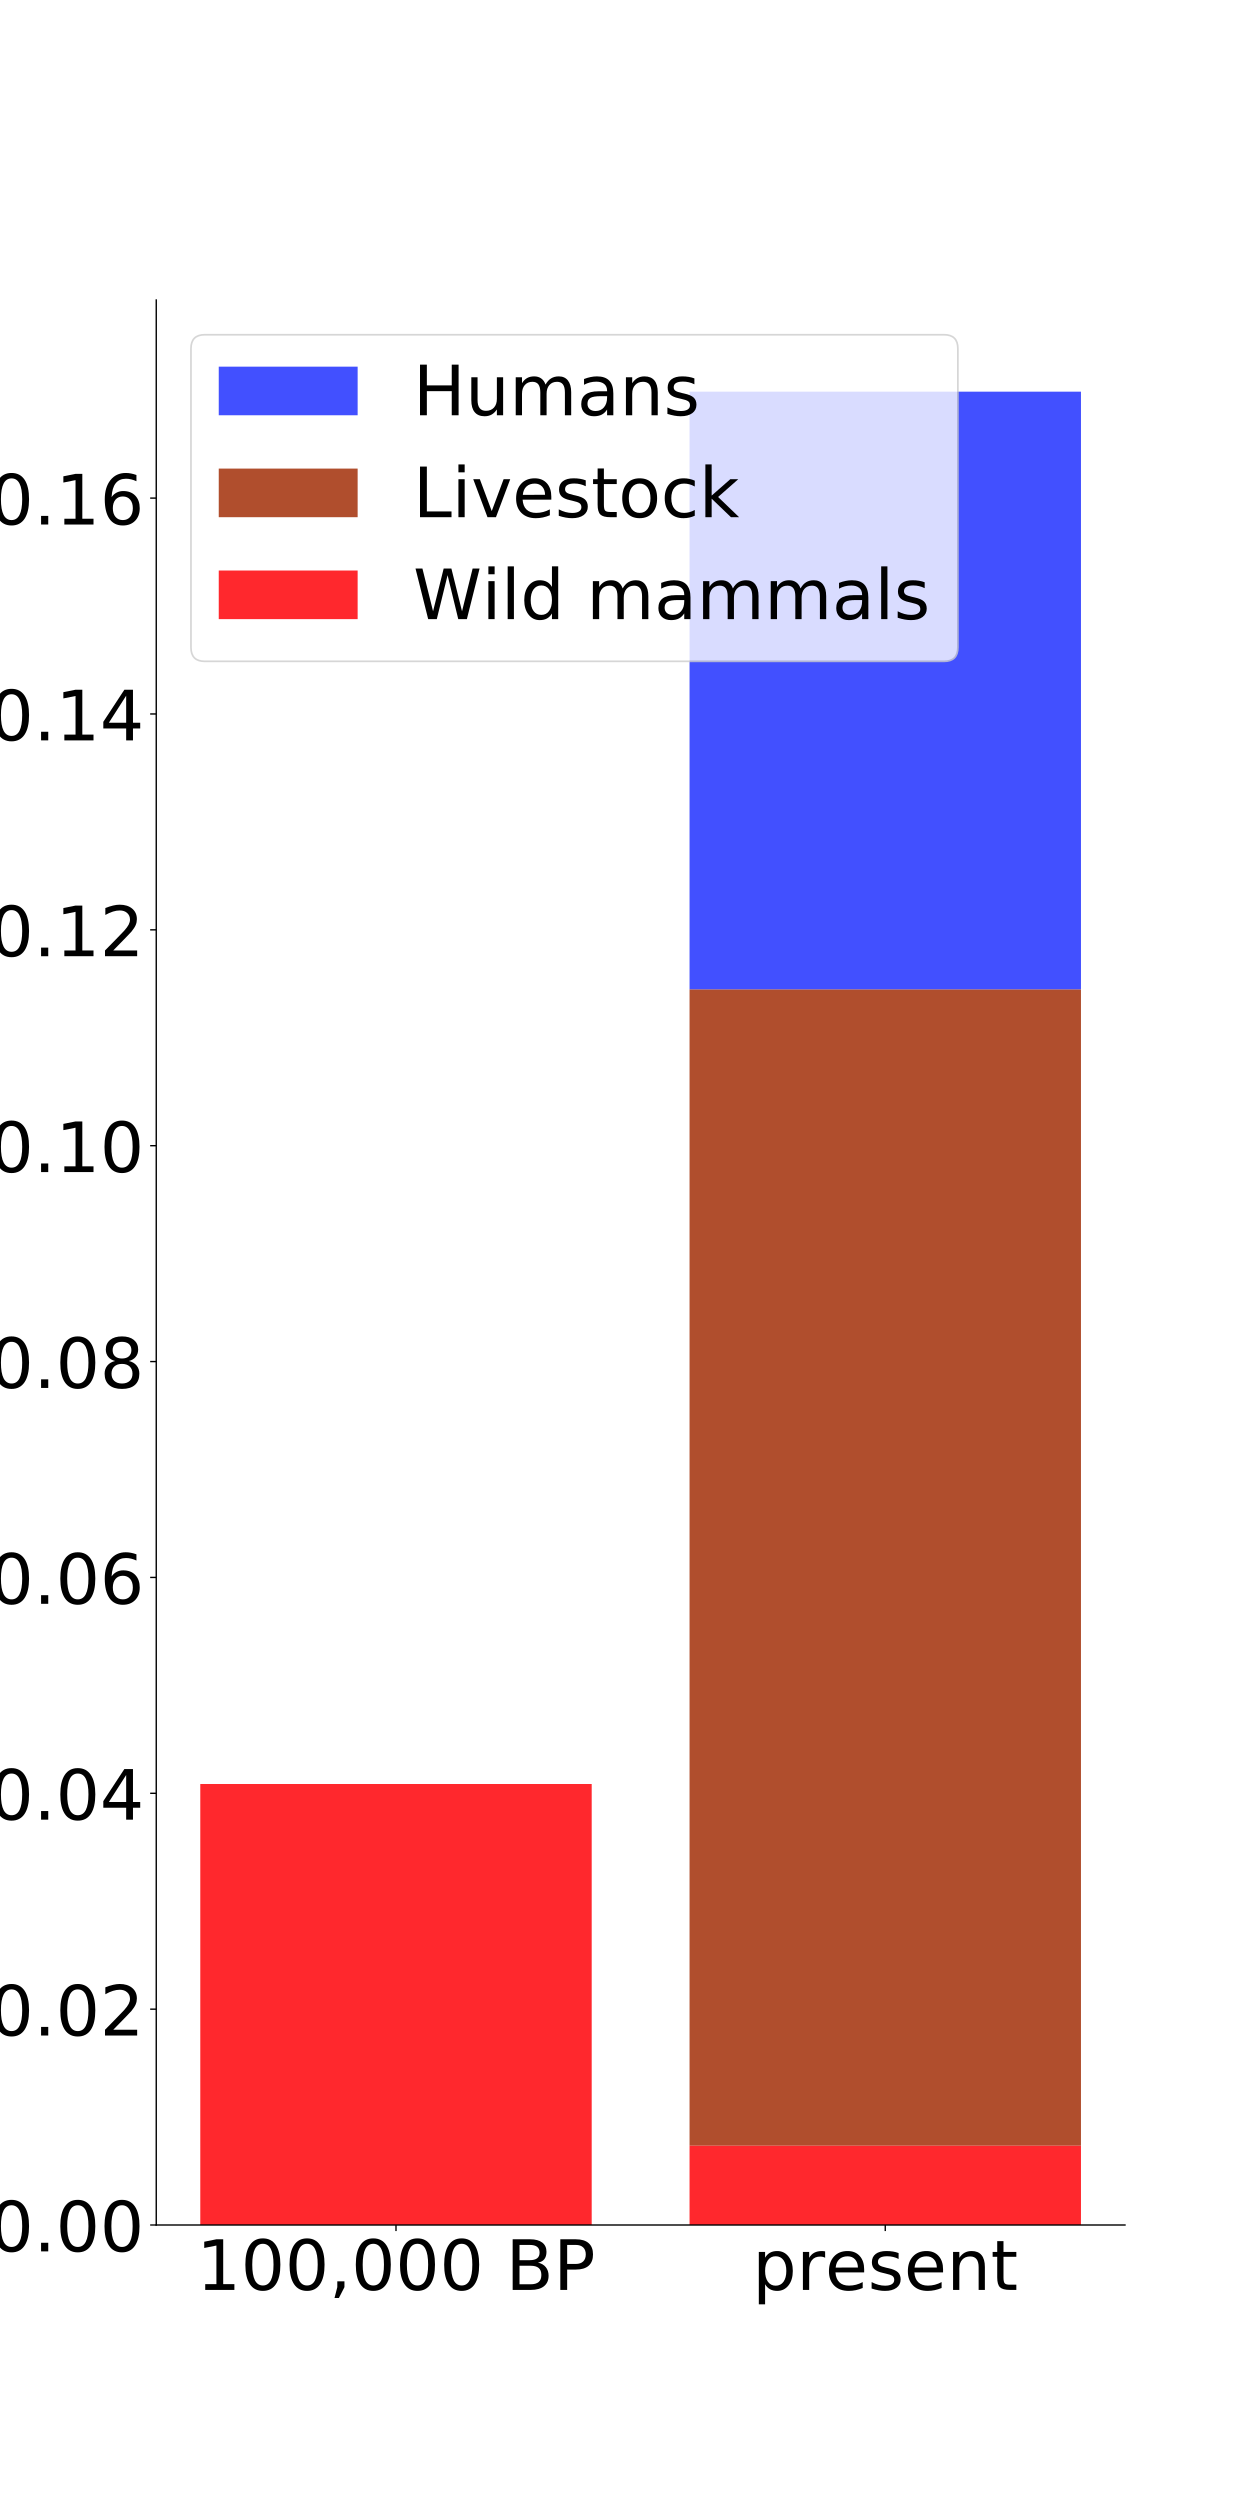
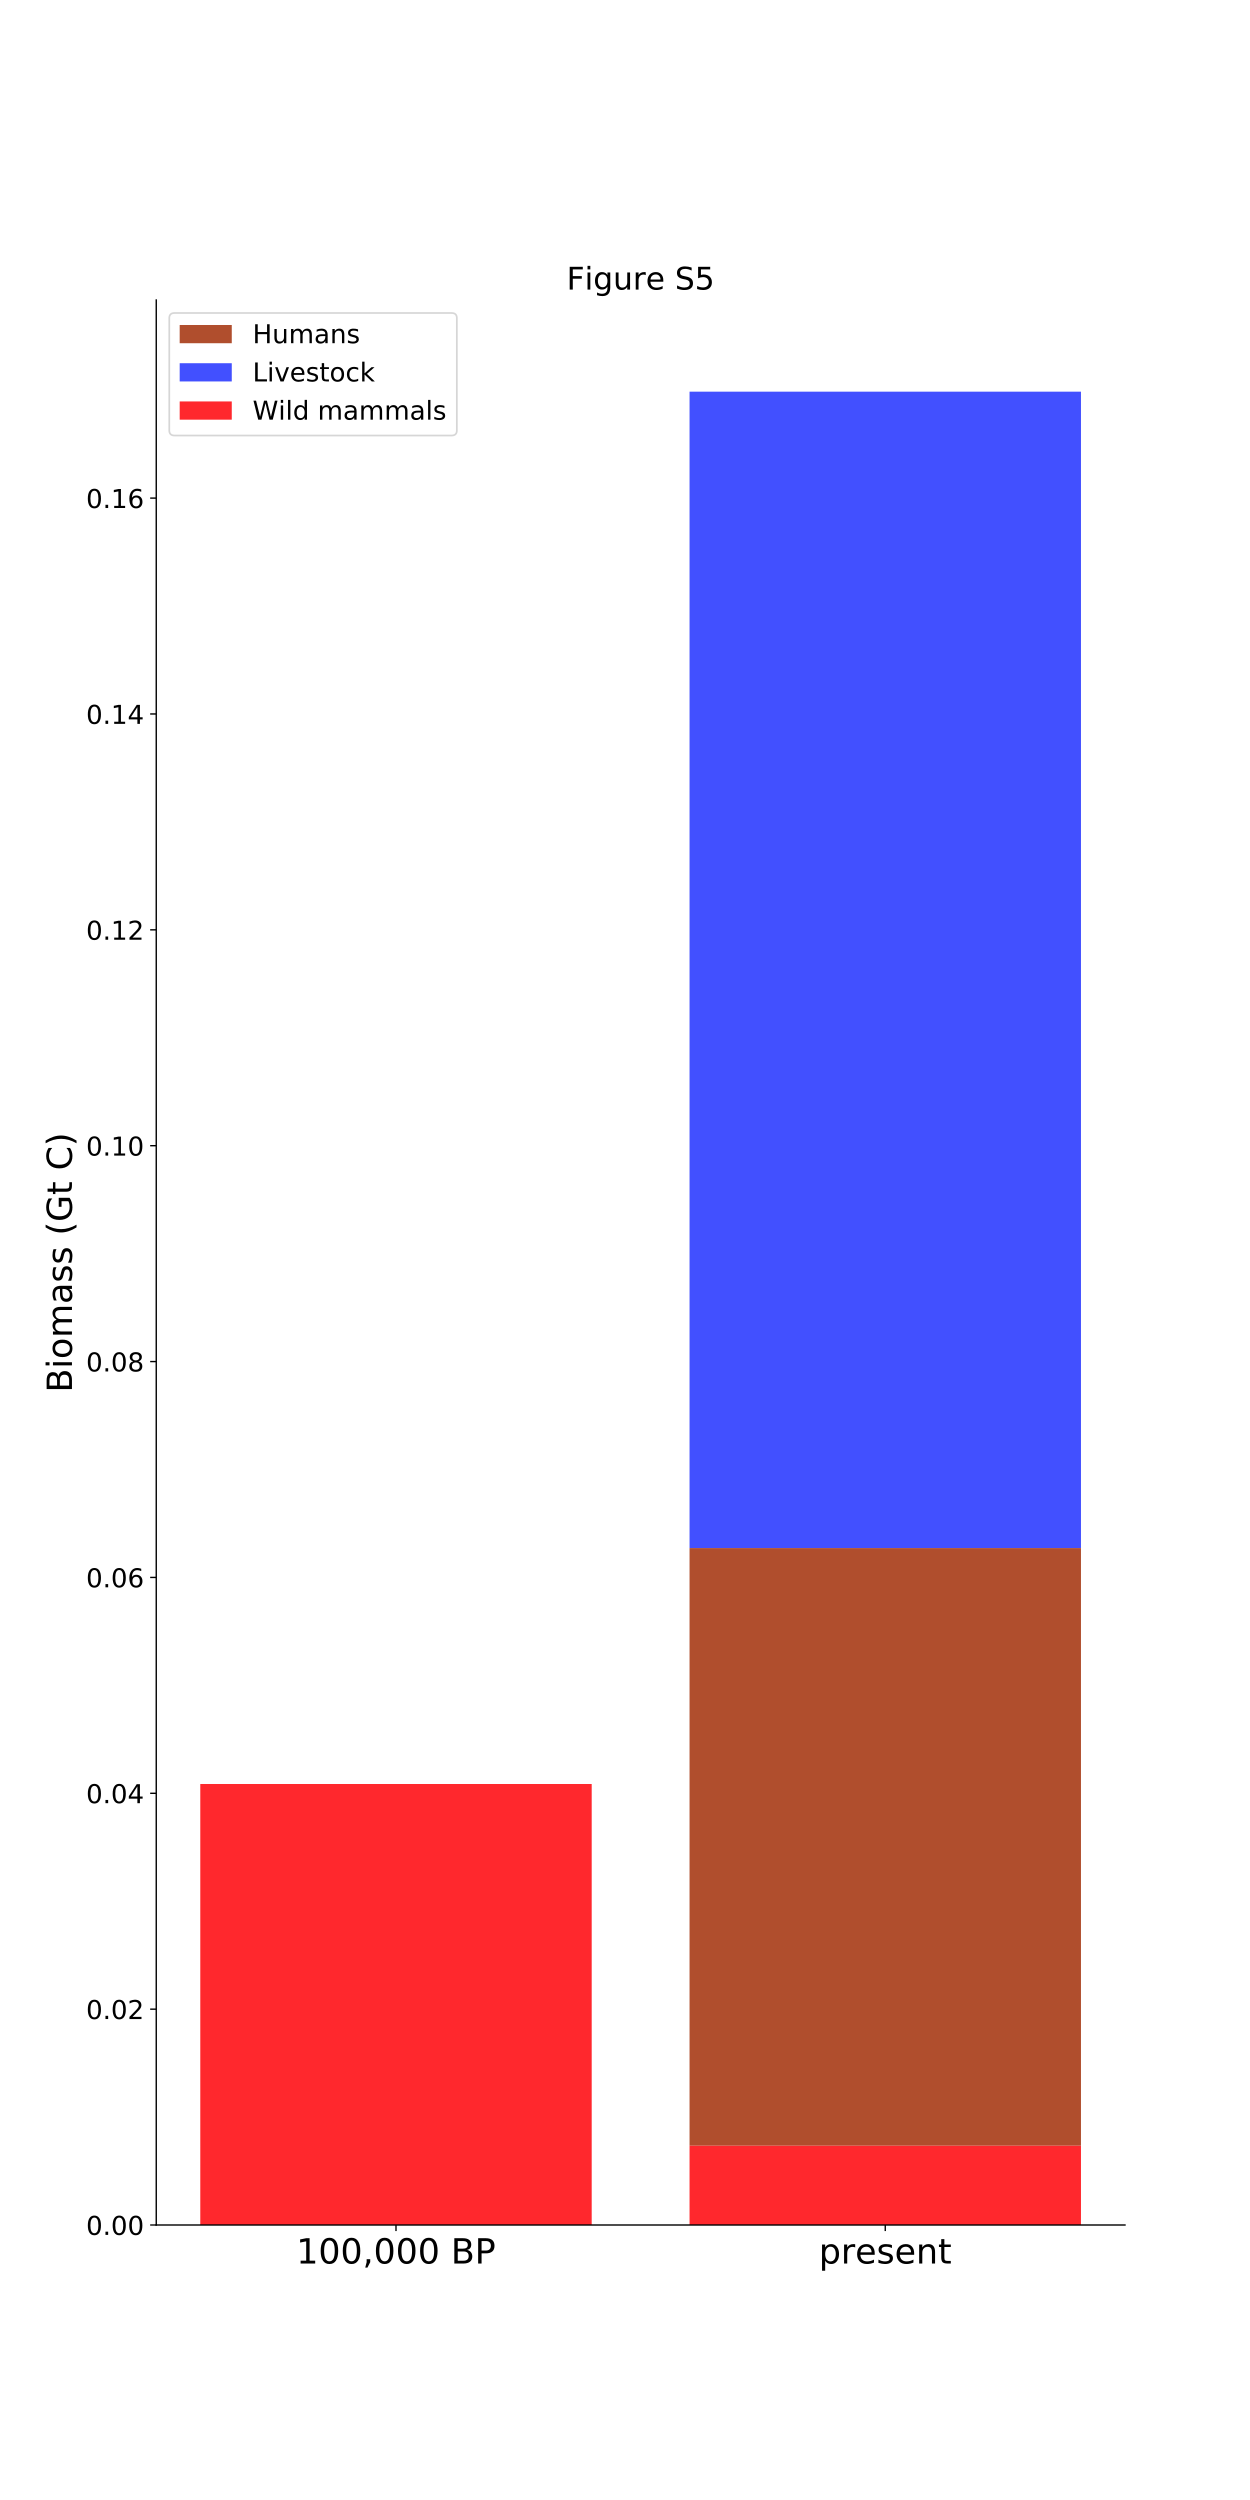
<svg xmlns="http://www.w3.org/2000/svg" xmlns:xlink="http://www.w3.org/1999/xlink" height="1440pt" version="1.1" viewBox="0 0 720 1440" width="720pt">
  <defs>
    <style type="text/css">
*{stroke-linecap:butt;stroke-linejoin:round;}
  </style>
  </defs>
  <g id="figure_1">
    <g id="patch_1">
      <path d="M 0 1440  L 720 1440  L 720 0  L 0 0  z " style="fill:#ffffff;" />
    </g>
    <g id="axes_1">
      <g id="patch_2">
        <path d="M 90 1281.6  L 648 1281.6  L 648 172.8  L 90 172.8  z " style="fill:#ffffff;" />
      </g>
      <g id="patch_3">
-         <path clip-path="url(#p7c0afd9271)" d="z " style="fill:#b04e2d;" />
+         <path clip-path="url(#p1dd21834d4)" d="z " style="fill:#4250ff;" />
      </g>
      <g id="patch_4">
-         <path clip-path="url(#p7c0afd9271)" d="M 397.182 1235.943  L 622.636 1235.943  L 622.636 569.837  L 397.182 569.837  z " style="fill:#b04e2d;" />
+         <path clip-path="url(#p1dd21834d4)" d="M 397.182 891.705  L 622.636 891.705  L 622.636 225.6  L 397.182 225.6  z " style="fill:#4250ff;" />
      </g>
      <g id="patch_5">
-         <path clip-path="url(#p7c0afd9271)" d="z " style="fill:#4250ff;" />
+         <path clip-path="url(#p1dd21834d4)" d="z " style="fill:#b04e2d;" />
      </g>
      <g id="patch_6">
-         <path clip-path="url(#p7c0afd9271)" d="M 397.182 569.837  L 622.636 569.837  L 622.636 225.6  L 397.182 225.6  z " style="fill:#4250ff;" />
+         <path clip-path="url(#p1dd21834d4)" d="M 397.182 1235.943  L 622.636 1235.943  L 622.636 891.705  L 397.182 891.705  z " style="fill:#b04e2d;" />
      </g>
      <g id="patch_7">
-         <path clip-path="url(#p7c0afd9271)" d="M 115.364 1281.6  L 340.818 1281.6  L 340.818 1027.581  L 115.364 1027.581  z " style="fill:#ff282d;" />
+         <path clip-path="url(#p1dd21834d4)" d="M 115.364 1281.6  L 340.818 1281.6  L 340.818 1027.581  L 115.364 1027.581  z " style="fill:#ff282d;" />
      </g>
      <g id="patch_8">
-         <path clip-path="url(#p7c0afd9271)" d="M 397.182 1281.6  L 622.636 1281.6  L 622.636 1235.943  L 397.182 1235.943  z " style="fill:#ff282d;" />
+         <path clip-path="url(#p1dd21834d4)" d="M 397.182 1281.6  L 622.636 1281.6  L 622.636 1235.943  L 397.182 1235.943  z " style="fill:#ff282d;" />
      </g>
      <g id="matplotlib.axis_1">
        <g id="xtick_1">
          <g id="line2d_1">
            <defs>
-               <path d="M 0 0  L 0 3.5  " id="meee1dbf9b8" style="stroke:#000000;stroke-width:0.8;" />
-             </defs>
-             <g>
-               <use style="stroke:#000000;stroke-width:0.8;" x="228.091" xlink:href="#meee1dbf9b8" y="1281.6" />
+               <path d="M 0 0  L 0 3.5  " id="mb92f8e9a72" style="stroke:#000000;stroke-width:0.8;" />
+             </defs>
+             <g>
+               <use style="stroke:#000000;stroke-width:0.8;" x="228.091" xlink:href="#mb92f8e9a72" y="1281.6" />
            </g>
          </g>
          <g id="text_1">
            <defs>
              <path d="M 12.406 8.297  L 28.516 8.297  L 28.516 63.922  L 10.984 60.406  L 10.984 69.391  L 28.422 72.906  L 38.281 72.906  L 38.281 8.297  L 54.391 8.297  L 54.391 0  L 12.406 0  z " id="DejaVuSans-31" />
              <path d="M 31.781 66.406  Q 24.172 66.406 20.328 58.906  Q 16.5 51.422 16.5 36.375  Q 16.5 21.391 20.328 13.891  Q 24.172 6.391 31.781 6.391  Q 39.453 6.391 43.281 13.891  Q 47.125 21.391 47.125 36.375  Q 47.125 51.422 43.281 58.906  Q 39.453 66.406 31.781 66.406  z M 31.781 74.219  Q 44.047 74.219 50.516 64.516  Q 56.984 54.828 56.984 36.375  Q 56.984 17.969 50.516 8.266  Q 44.047 -1.422 31.781 -1.422  Q 19.531 -1.422 13.062 8.266  Q 6.594 17.969 6.594 36.375  Q 6.594 54.828 13.062 64.516  Q 19.531 74.219 31.781 74.219  z " id="DejaVuSans-30" />
              <path d="M 11.719 12.406  L 22.016 12.406  L 22.016 4  L 14.016 -11.625  L 7.719 -11.625  L 11.719 4  z " id="DejaVuSans-2c" />
              <path id="DejaVuSans-20" />
              <path d="M 19.672 34.812  L 19.672 8.109  L 35.5 8.109  Q 43.453 8.109 47.281 11.406  Q 51.125 14.703 51.125 21.484  Q 51.125 28.328 47.281 31.562  Q 43.453 34.812 35.5 34.812  z M 19.672 64.797  L 19.672 42.828  L 34.281 42.828  Q 41.5 42.828 45.031 45.531  Q 48.578 48.25 48.578 53.812  Q 48.578 59.328 45.031 62.062  Q 41.5 64.797 34.281 64.797  z M 9.812 72.906  L 35.016 72.906  Q 46.297 72.906 52.391 68.219  Q 58.5 63.531 58.5 54.891  Q 58.5 48.188 55.375 44.234  Q 52.25 40.281 46.188 39.312  Q 53.469 37.75 57.5 32.781  Q 61.531 27.828 61.531 20.406  Q 61.531 10.641 54.891 5.312  Q 48.25 0 35.984 0  L 9.812 0  z " id="DejaVuSans-42" />
              <path d="M 19.672 64.797  L 19.672 37.406  L 32.078 37.406  Q 38.969 37.406 42.719 40.969  Q 46.484 44.531 46.484 51.125  Q 46.484 57.672 42.719 61.234  Q 38.969 64.797 32.078 64.797  z M 9.812 72.906  L 32.078 72.906  Q 44.344 72.906 50.609 67.359  Q 56.891 61.812 56.891 51.125  Q 56.891 40.328 50.609 34.812  Q 44.344 29.297 32.078 29.297  L 19.672 29.297  L 19.672 0  L 9.812 0  z " id="DejaVuSans-50" />
            </defs>
-             <g transform="translate(113.2472 1318.994)scale(0.4 -0.4)">
+             <g transform="translate(170.669 1303.797)scale(0.2 -0.2)">
              <use xlink:href="#DejaVuSans-31" />
              <use x="63.623" xlink:href="#DejaVuSans-30" />
              <use x="127.246" xlink:href="#DejaVuSans-30" />
              <use x="190.869" xlink:href="#DejaVuSans-2c" />
              <use x="222.656" xlink:href="#DejaVuSans-30" />
              <use x="286.279" xlink:href="#DejaVuSans-30" />
              <use x="349.902" xlink:href="#DejaVuSans-30" />
              <use x="413.525" xlink:href="#DejaVuSans-20" />
              <use x="445.312" xlink:href="#DejaVuSans-42" />
              <use x="513.916" xlink:href="#DejaVuSans-50" />
            </g>
          </g>
        </g>
        <g id="xtick_2">
          <g id="line2d_2">
            <g>
-               <use style="stroke:#000000;stroke-width:0.8;" x="509.909" xlink:href="#meee1dbf9b8" y="1281.6" />
+               <use style="stroke:#000000;stroke-width:0.8;" x="509.909" xlink:href="#mb92f8e9a72" y="1281.6" />
            </g>
          </g>
          <g id="text_2">
            <defs>
              <path d="M 18.109 8.203  L 18.109 -20.797  L 9.078 -20.797  L 9.078 54.688  L 18.109 54.688  L 18.109 46.391  Q 20.953 51.266 25.266 53.625  Q 29.594 56 35.594 56  Q 45.562 56 51.781 48.094  Q 58.016 40.188 58.016 27.297  Q 58.016 14.406 51.781 6.484  Q 45.562 -1.422 35.594 -1.422  Q 29.594 -1.422 25.266 0.953  Q 20.953 3.328 18.109 8.203  z M 48.688 27.297  Q 48.688 37.203 44.609 42.844  Q 40.531 48.484 33.406 48.484  Q 26.266 48.484 22.188 42.844  Q 18.109 37.203 18.109 27.297  Q 18.109 17.391 22.188 11.75  Q 26.266 6.109 33.406 6.109  Q 40.531 6.109 44.609 11.75  Q 48.688 17.391 48.688 27.297  z " id="DejaVuSans-70" />
              <path d="M 41.109 46.297  Q 39.594 47.172 37.812 47.578  Q 36.031 48 33.891 48  Q 26.266 48 22.188 43.047  Q 18.109 38.094 18.109 28.812  L 18.109 0  L 9.078 0  L 9.078 54.688  L 18.109 54.688  L 18.109 46.188  Q 20.953 51.172 25.484 53.578  Q 30.031 56 36.531 56  Q 37.453 56 38.578 55.875  Q 39.703 55.766 41.062 55.516  z " id="DejaVuSans-72" />
              <path d="M 56.203 29.594  L 56.203 25.203  L 14.891 25.203  Q 15.484 15.922 20.484 11.062  Q 25.484 6.203 34.422 6.203  Q 39.594 6.203 44.453 7.469  Q 49.312 8.734 54.109 11.281  L 54.109 2.781  Q 49.266 0.734 44.188 -0.344  Q 39.109 -1.422 33.891 -1.422  Q 20.797 -1.422 13.156 6.188  Q 5.516 13.812 5.516 26.812  Q 5.516 40.234 12.766 48.109  Q 20.016 56 32.328 56  Q 43.359 56 49.781 48.891  Q 56.203 41.797 56.203 29.594  z M 47.219 32.234  Q 47.125 39.594 43.094 43.984  Q 39.062 48.391 32.422 48.391  Q 24.906 48.391 20.391 44.141  Q 15.875 39.891 15.188 32.172  z " id="DejaVuSans-65" />
              <path d="M 44.281 53.078  L 44.281 44.578  Q 40.484 46.531 36.375 47.5  Q 32.281 48.484 27.875 48.484  Q 21.188 48.484 17.844 46.438  Q 14.5 44.391 14.5 40.281  Q 14.5 37.156 16.891 35.375  Q 19.281 33.594 26.516 31.984  L 29.594 31.297  Q 39.156 29.25 43.188 25.516  Q 47.219 21.781 47.219 15.094  Q 47.219 7.469 41.188 3.016  Q 35.156 -1.422 24.609 -1.422  Q 20.219 -1.422 15.453 -0.562  Q 10.688 0.297 5.422 2  L 5.422 11.281  Q 10.406 8.688 15.234 7.391  Q 20.062 6.109 24.812 6.109  Q 31.156 6.109 34.562 8.281  Q 37.984 10.453 37.984 14.406  Q 37.984 18.062 35.516 20.016  Q 33.062 21.969 24.703 23.781  L 21.578 24.516  Q 13.234 26.266 9.516 29.906  Q 5.812 33.547 5.812 39.891  Q 5.812 47.609 11.281 51.797  Q 16.75 56 26.812 56  Q 31.781 56 36.172 55.266  Q 40.578 54.547 44.281 53.078  z " id="DejaVuSans-73" />
              <path d="M 54.891 33.016  L 54.891 0  L 45.906 0  L 45.906 32.719  Q 45.906 40.484 42.875 44.328  Q 39.844 48.188 33.797 48.188  Q 26.516 48.188 22.312 43.547  Q 18.109 38.922 18.109 30.906  L 18.109 0  L 9.078 0  L 9.078 54.688  L 18.109 54.688  L 18.109 46.188  Q 21.344 51.125 25.703 53.562  Q 30.078 56 35.797 56  Q 45.219 56 50.047 50.172  Q 54.891 44.344 54.891 33.016  z " id="DejaVuSans-6e" />
              <path d="M 18.312 70.219  L 18.312 54.688  L 36.812 54.688  L 36.812 47.703  L 18.312 47.703  L 18.312 18.016  Q 18.312 11.328 20.141 9.422  Q 21.969 7.516 27.594 7.516  L 36.812 7.516  L 36.812 0  L 27.594 0  Q 17.188 0 13.234 3.875  Q 9.281 7.766 9.281 18.016  L 9.281 47.703  L 2.688 47.703  L 2.688 54.688  L 9.281 54.688  L 9.281 70.219  z " id="DejaVuSans-74" />
            </defs>
-             <g transform="translate(433.4497 1318.994)scale(0.4 -0.4)">
+             <g transform="translate(471.6794 1303.797)scale(0.2 -0.2)">
              <use xlink:href="#DejaVuSans-70" />
              <use x="63.477" xlink:href="#DejaVuSans-72" />
              <use x="104.559" xlink:href="#DejaVuSans-65" />
              <use x="166.082" xlink:href="#DejaVuSans-73" />
              <use x="218.182" xlink:href="#DejaVuSans-65" />
              <use x="279.705" xlink:href="#DejaVuSans-6e" />
              <use x="343.084" xlink:href="#DejaVuSans-74" />
            </g>
          </g>
        </g>
      </g>
      <g id="matplotlib.axis_2">
        <g id="ytick_1">
          <g id="line2d_3">
            <defs>
-               <path d="M 0 0  L -3.5 0  " id="m2d8e0e664b" style="stroke:#000000;stroke-width:0.8;" />
-             </defs>
-             <g>
-               <use style="stroke:#000000;stroke-width:0.8;" x="90" xlink:href="#m2d8e0e664b" y="1281.6" />
+               <path d="M 0 0  L -3.5 0  " id="mf4b38e0a90" style="stroke:#000000;stroke-width:0.8;" />
+             </defs>
+             <g>
+               <use style="stroke:#000000;stroke-width:0.8;" x="90" xlink:href="#mf4b38e0a90" y="1281.6" />
            </g>
          </g>
          <g id="text_3">
            <defs>
              <path d="M 10.688 12.406  L 21 12.406  L 21 0  L 10.688 0  z " id="DejaVuSans-2e" />
            </defs>
-             <g transform="translate(-6.0625 1296.797)scale(0.4 -0.4)">
+             <g transform="translate(49.60156 1287.299)scale(0.15 -0.15)">
              <use xlink:href="#DejaVuSans-30" />
              <use x="63.623" xlink:href="#DejaVuSans-2e" />
              <use x="95.41" xlink:href="#DejaVuSans-30" />
              <use x="159.033" xlink:href="#DejaVuSans-30" />
            </g>
          </g>
        </g>
        <g id="ytick_2">
          <g id="line2d_4">
            <g>
-               <use style="stroke:#000000;stroke-width:0.8;" x="90" xlink:href="#m2d8e0e664b" y="1157.265" />
+               <use style="stroke:#000000;stroke-width:0.8;" x="90" xlink:href="#mf4b38e0a90" y="1157.265" />
            </g>
          </g>
          <g id="text_4">
            <defs>
              <path d="M 19.188 8.297  L 53.609 8.297  L 53.609 0  L 7.328 0  L 7.328 8.297  Q 12.938 14.109 22.625 23.891  Q 32.328 33.688 34.812 36.531  Q 39.547 41.844 41.422 45.531  Q 43.312 49.219 43.312 52.781  Q 43.312 58.594 39.234 62.25  Q 35.156 65.922 28.609 65.922  Q 23.969 65.922 18.812 64.312  Q 13.672 62.703 7.812 59.422  L 7.812 69.391  Q 13.766 71.781 18.938 73  Q 24.125 74.219 28.422 74.219  Q 39.75 74.219 46.484 68.547  Q 53.219 62.891 53.219 53.422  Q 53.219 48.922 51.531 44.891  Q 49.859 40.875 45.406 35.406  Q 44.188 33.984 37.641 27.219  Q 31.109 20.453 19.188 8.297  z " id="DejaVuSans-32" />
            </defs>
-             <g transform="translate(-6.0625 1172.462)scale(0.4 -0.4)">
+             <g transform="translate(49.60156 1162.964)scale(0.15 -0.15)">
              <use xlink:href="#DejaVuSans-30" />
              <use x="63.623" xlink:href="#DejaVuSans-2e" />
              <use x="95.41" xlink:href="#DejaVuSans-30" />
              <use x="159.033" xlink:href="#DejaVuSans-32" />
            </g>
          </g>
        </g>
        <g id="ytick_3">
          <g id="line2d_5">
            <g>
-               <use style="stroke:#000000;stroke-width:0.8;" x="90" xlink:href="#m2d8e0e664b" y="1032.93" />
+               <use style="stroke:#000000;stroke-width:0.8;" x="90" xlink:href="#mf4b38e0a90" y="1032.93" />
            </g>
          </g>
          <g id="text_5">
            <defs>
              <path d="M 37.797 64.312  L 12.891 25.391  L 37.797 25.391  z M 35.203 72.906  L 47.609 72.906  L 47.609 25.391  L 58.016 25.391  L 58.016 17.188  L 47.609 17.188  L 47.609 0  L 37.797 0  L 37.797 17.188  L 4.891 17.188  L 4.891 26.703  z " id="DejaVuSans-34" />
            </defs>
-             <g transform="translate(-6.0625 1048.127)scale(0.4 -0.4)">
+             <g transform="translate(49.60156 1038.629)scale(0.15 -0.15)">
              <use xlink:href="#DejaVuSans-30" />
              <use x="63.623" xlink:href="#DejaVuSans-2e" />
              <use x="95.41" xlink:href="#DejaVuSans-30" />
              <use x="159.033" xlink:href="#DejaVuSans-34" />
            </g>
          </g>
        </g>
        <g id="ytick_4">
          <g id="line2d_6">
            <g>
-               <use style="stroke:#000000;stroke-width:0.8;" x="90" xlink:href="#m2d8e0e664b" y="908.595" />
+               <use style="stroke:#000000;stroke-width:0.8;" x="90" xlink:href="#mf4b38e0a90" y="908.595" />
            </g>
          </g>
          <g id="text_6">
            <defs>
              <path d="M 33.016 40.375  Q 26.375 40.375 22.484 35.828  Q 18.609 31.297 18.609 23.391  Q 18.609 15.531 22.484 10.953  Q 26.375 6.391 33.016 6.391  Q 39.656 6.391 43.531 10.953  Q 47.406 15.531 47.406 23.391  Q 47.406 31.297 43.531 35.828  Q 39.656 40.375 33.016 40.375  z M 52.594 71.297  L 52.594 62.312  Q 48.875 64.062 45.094 64.984  Q 41.312 65.922 37.594 65.922  Q 27.828 65.922 22.672 59.328  Q 17.531 52.734 16.797 39.406  Q 19.672 43.656 24.016 45.922  Q 28.375 48.188 33.594 48.188  Q 44.578 48.188 50.953 41.516  Q 57.328 34.859 57.328 23.391  Q 57.328 12.156 50.688 5.359  Q 44.047 -1.422 33.016 -1.422  Q 20.359 -1.422 13.672 8.266  Q 6.984 17.969 6.984 36.375  Q 6.984 53.656 15.188 63.938  Q 23.391 74.219 37.203 74.219  Q 40.922 74.219 44.703 73.484  Q 48.484 72.75 52.594 71.297  z " id="DejaVuSans-36" />
            </defs>
-             <g transform="translate(-6.0625 923.7919)scale(0.4 -0.4)">
+             <g transform="translate(49.60156 914.2938)scale(0.15 -0.15)">
              <use xlink:href="#DejaVuSans-30" />
              <use x="63.623" xlink:href="#DejaVuSans-2e" />
              <use x="95.41" xlink:href="#DejaVuSans-30" />
              <use x="159.033" xlink:href="#DejaVuSans-36" />
            </g>
          </g>
        </g>
        <g id="ytick_5">
          <g id="line2d_7">
            <g>
-               <use style="stroke:#000000;stroke-width:0.8;" x="90" xlink:href="#m2d8e0e664b" y="784.26" />
+               <use style="stroke:#000000;stroke-width:0.8;" x="90" xlink:href="#mf4b38e0a90" y="784.26" />
            </g>
          </g>
          <g id="text_7">
            <defs>
              <path d="M 31.781 34.625  Q 24.75 34.625 20.719 30.859  Q 16.703 27.094 16.703 20.516  Q 16.703 13.922 20.719 10.156  Q 24.75 6.391 31.781 6.391  Q 38.812 6.391 42.859 10.172  Q 46.922 13.969 46.922 20.516  Q 46.922 27.094 42.891 30.859  Q 38.875 34.625 31.781 34.625  z M 21.922 38.812  Q 15.578 40.375 12.031 44.719  Q 8.5 49.078 8.5 55.328  Q 8.5 64.062 14.719 69.141  Q 20.953 74.219 31.781 74.219  Q 42.672 74.219 48.875 69.141  Q 55.078 64.062 55.078 55.328  Q 55.078 49.078 51.531 44.719  Q 48 40.375 41.703 38.812  Q 48.828 37.156 52.797 32.312  Q 56.781 27.484 56.781 20.516  Q 56.781 9.906 50.312 4.234  Q 43.844 -1.422 31.781 -1.422  Q 19.734 -1.422 13.25 4.234  Q 6.781 9.906 6.781 20.516  Q 6.781 27.484 10.781 32.312  Q 14.797 37.156 21.922 38.812  z M 18.312 54.391  Q 18.312 48.734 21.844 45.562  Q 25.391 42.391 31.781 42.391  Q 38.141 42.391 41.719 45.562  Q 45.312 48.734 45.312 54.391  Q 45.312 60.062 41.719 63.234  Q 38.141 66.406 31.781 66.406  Q 25.391 66.406 21.844 63.234  Q 18.312 60.062 18.312 54.391  z " id="DejaVuSans-38" />
            </defs>
-             <g transform="translate(-6.0625 799.4569)scale(0.4 -0.4)">
+             <g transform="translate(49.60156 789.9589)scale(0.15 -0.15)">
              <use xlink:href="#DejaVuSans-30" />
              <use x="63.623" xlink:href="#DejaVuSans-2e" />
              <use x="95.41" xlink:href="#DejaVuSans-30" />
              <use x="159.033" xlink:href="#DejaVuSans-38" />
            </g>
          </g>
        </g>
        <g id="ytick_6">
          <g id="line2d_8">
            <g>
-               <use style="stroke:#000000;stroke-width:0.8;" x="90" xlink:href="#m2d8e0e664b" y="659.925" />
+               <use style="stroke:#000000;stroke-width:0.8;" x="90" xlink:href="#mf4b38e0a90" y="659.925" />
            </g>
          </g>
          <g id="text_8">
-             <g transform="translate(-6.0625 675.1219)scale(0.4 -0.4)">
+             <g transform="translate(49.60156 665.6239)scale(0.15 -0.15)">
              <use xlink:href="#DejaVuSans-30" />
              <use x="63.623" xlink:href="#DejaVuSans-2e" />
              <use x="95.41" xlink:href="#DejaVuSans-31" />
              <use x="159.033" xlink:href="#DejaVuSans-30" />
            </g>
          </g>
        </g>
        <g id="ytick_7">
          <g id="line2d_9">
            <g>
-               <use style="stroke:#000000;stroke-width:0.8;" x="90" xlink:href="#m2d8e0e664b" y="535.59" />
+               <use style="stroke:#000000;stroke-width:0.8;" x="90" xlink:href="#mf4b38e0a90" y="535.59" />
            </g>
          </g>
          <g id="text_9">
-             <g transform="translate(-6.0625 550.7869)scale(0.4 -0.4)">
+             <g transform="translate(49.60156 541.2889)scale(0.15 -0.15)">
              <use xlink:href="#DejaVuSans-30" />
              <use x="63.623" xlink:href="#DejaVuSans-2e" />
              <use x="95.41" xlink:href="#DejaVuSans-31" />
              <use x="159.033" xlink:href="#DejaVuSans-32" />
            </g>
          </g>
        </g>
        <g id="ytick_8">
          <g id="line2d_10">
            <g>
-               <use style="stroke:#000000;stroke-width:0.8;" x="90" xlink:href="#m2d8e0e664b" y="411.255" />
+               <use style="stroke:#000000;stroke-width:0.8;" x="90" xlink:href="#mf4b38e0a90" y="411.255" />
            </g>
          </g>
          <g id="text_10">
-             <g transform="translate(-6.0625 426.4519)scale(0.4 -0.4)">
+             <g transform="translate(49.60156 416.9539)scale(0.15 -0.15)">
              <use xlink:href="#DejaVuSans-30" />
              <use x="63.623" xlink:href="#DejaVuSans-2e" />
              <use x="95.41" xlink:href="#DejaVuSans-31" />
              <use x="159.033" xlink:href="#DejaVuSans-34" />
            </g>
          </g>
        </g>
        <g id="ytick_9">
          <g id="line2d_11">
            <g>
-               <use style="stroke:#000000;stroke-width:0.8;" x="90" xlink:href="#m2d8e0e664b" y="286.92" />
+               <use style="stroke:#000000;stroke-width:0.8;" x="90" xlink:href="#mf4b38e0a90" y="286.92" />
            </g>
          </g>
          <g id="text_11">
-             <g transform="translate(-6.0625 302.1169)scale(0.4 -0.4)">
+             <g transform="translate(49.60156 292.6189)scale(0.15 -0.15)">
              <use xlink:href="#DejaVuSans-30" />
              <use x="63.623" xlink:href="#DejaVuSans-2e" />
              <use x="95.41" xlink:href="#DejaVuSans-31" />
              <use x="159.033" xlink:href="#DejaVuSans-36" />
            </g>
          </g>
        </g>
        <g id="text_12">
          <defs>
            <path d="M 9.422 54.688  L 18.406 54.688  L 18.406 0  L 9.422 0  z M 9.422 75.984  L 18.406 75.984  L 18.406 64.594  L 9.422 64.594  z " id="DejaVuSans-69" />
            <path d="M 30.609 48.391  Q 23.391 48.391 19.188 42.75  Q 14.984 37.109 14.984 27.297  Q 14.984 17.484 19.156 11.844  Q 23.344 6.203 30.609 6.203  Q 37.797 6.203 41.984 11.859  Q 46.188 17.531 46.188 27.297  Q 46.188 37.016 41.984 42.703  Q 37.797 48.391 30.609 48.391  z M 30.609 56  Q 42.328 56 49.016 48.375  Q 55.719 40.766 55.719 27.297  Q 55.719 13.875 49.016 6.219  Q 42.328 -1.422 30.609 -1.422  Q 18.844 -1.422 12.172 6.219  Q 5.516 13.875 5.516 27.297  Q 5.516 40.766 12.172 48.375  Q 18.844 56 30.609 56  z " id="DejaVuSans-6f" />
            <path d="M 52 44.188  Q 55.375 50.25 60.062 53.125  Q 64.75 56 71.094 56  Q 79.641 56 84.281 50.016  Q 88.922 44.047 88.922 33.016  L 88.922 0  L 79.891 0  L 79.891 32.719  Q 79.891 40.578 77.094 44.375  Q 74.312 48.188 68.609 48.188  Q 61.625 48.188 57.562 43.547  Q 53.516 38.922 53.516 30.906  L 53.516 0  L 44.484 0  L 44.484 32.719  Q 44.484 40.625 41.703 44.406  Q 38.922 48.188 33.109 48.188  Q 26.219 48.188 22.156 43.531  Q 18.109 38.875 18.109 30.906  L 18.109 0  L 9.078 0  L 9.078 54.688  L 18.109 54.688  L 18.109 46.188  Q 21.188 51.219 25.484 53.609  Q 29.781 56 35.688 56  Q 41.656 56 45.828 52.969  Q 50 49.953 52 44.188  z " id="DejaVuSans-6d" />
            <path d="M 34.281 27.484  Q 23.391 27.484 19.188 25  Q 14.984 22.516 14.984 16.5  Q 14.984 11.719 18.141 8.906  Q 21.297 6.109 26.703 6.109  Q 34.188 6.109 38.703 11.406  Q 43.219 16.703 43.219 25.484  L 43.219 27.484  z M 52.203 31.203  L 52.203 0  L 43.219 0  L 43.219 8.297  Q 40.141 3.328 35.547 0.953  Q 30.953 -1.422 24.312 -1.422  Q 15.922 -1.422 10.953 3.297  Q 6 8.016 6 15.922  Q 6 25.141 12.172 29.828  Q 18.359 34.516 30.609 34.516  L 43.219 34.516  L 43.219 35.406  Q 43.219 41.609 39.141 45  Q 35.062 48.391 27.688 48.391  Q 23 48.391 18.547 47.266  Q 14.109 46.141 10.016 43.891  L 10.016 52.203  Q 14.938 54.109 19.578 55.047  Q 24.219 56 28.609 56  Q 40.484 56 46.344 49.844  Q 52.203 43.703 52.203 31.203  z " id="DejaVuSans-61" />
            <path d="M 31 75.875  Q 24.469 64.656 21.281 53.656  Q 18.109 42.672 18.109 31.391  Q 18.109 20.125 21.312 9.062  Q 24.516 -2 31 -13.188  L 23.188 -13.188  Q 15.875 -1.703 12.234 9.375  Q 8.594 20.453 8.594 31.391  Q 8.594 42.281 12.203 53.312  Q 15.828 64.359 23.188 75.875  z " id="DejaVuSans-28" />
            <path d="M 59.516 10.406  L 59.516 29.984  L 43.406 29.984  L 43.406 38.094  L 69.281 38.094  L 69.281 6.781  Q 63.578 2.734 56.688 0.656  Q 49.812 -1.422 42 -1.422  Q 24.906 -1.422 15.25 8.562  Q 5.609 18.562 5.609 36.375  Q 5.609 54.25 15.25 64.234  Q 24.906 74.219 42 74.219  Q 49.125 74.219 55.547 72.453  Q 61.969 70.703 67.391 67.281  L 67.391 56.781  Q 61.922 61.422 55.766 63.766  Q 49.609 66.109 42.828 66.109  Q 29.438 66.109 22.719 58.641  Q 16.016 51.172 16.016 36.375  Q 16.016 21.625 22.719 14.156  Q 29.438 6.688 42.828 6.688  Q 48.047 6.688 52.141 7.594  Q 56.25 8.5 59.516 10.406  z " id="DejaVuSans-47" />
            <path d="M 64.406 67.281  L 64.406 56.891  Q 59.422 61.531 53.781 63.812  Q 48.141 66.109 41.797 66.109  Q 29.297 66.109 22.656 58.469  Q 16.016 50.828 16.016 36.375  Q 16.016 21.969 22.656 14.328  Q 29.297 6.688 41.797 6.688  Q 48.141 6.688 53.781 8.984  Q 59.422 11.281 64.406 15.922  L 64.406 5.609  Q 59.234 2.094 53.438 0.328  Q 47.656 -1.422 41.219 -1.422  Q 24.656 -1.422 15.125 8.703  Q 5.609 18.844 5.609 36.375  Q 5.609 53.953 15.125 64.078  Q 24.656 74.219 41.219 74.219  Q 47.75 74.219 53.531 72.484  Q 59.328 70.75 64.406 67.281  z " id="DejaVuSans-43" />
            <path d="M 8.016 75.875  L 15.828 75.875  Q 23.141 64.359 26.781 53.312  Q 30.422 42.281 30.422 31.391  Q 30.422 20.453 26.781 9.375  Q 23.141 -1.703 15.828 -13.188  L 8.016 -13.188  Q 14.5 -2 17.703 9.062  Q 20.906 20.125 20.906 31.391  Q 20.906 42.672 17.703 53.656  Q 14.5 64.656 8.016 75.875  z " id="DejaVuSans-29" />
          </defs>
-           <g transform="translate(-18.38125 876.9125)rotate(-90)scale(0.4 -0.4)">
+           <g transform="translate(41.44219 802.0562)rotate(-90)scale(0.2 -0.2)">
            <use xlink:href="#DejaVuSans-42" />
            <use x="68.604" xlink:href="#DejaVuSans-69" />
            <use x="96.387" xlink:href="#DejaVuSans-6f" />
            <use x="157.568" xlink:href="#DejaVuSans-6d" />
            <use x="254.98" xlink:href="#DejaVuSans-61" />
            <use x="316.26" xlink:href="#DejaVuSans-73" />
            <use x="368.359" xlink:href="#DejaVuSans-73" />
            <use x="420.459" xlink:href="#DejaVuSans-20" />
            <use x="452.246" xlink:href="#DejaVuSans-28" />
            <use x="491.26" xlink:href="#DejaVuSans-47" />
            <use x="568.75" xlink:href="#DejaVuSans-74" />
            <use x="607.959" xlink:href="#DejaVuSans-20" />
            <use x="639.746" xlink:href="#DejaVuSans-43" />
            <use x="709.57" xlink:href="#DejaVuSans-29" />
          </g>
        </g>
      </g>
      <g id="patch_9">
        <path d="M 90 1281.6  L 90 172.8  " style="fill:none;stroke:#000000;stroke-linecap:square;stroke-linejoin:miter;stroke-width:0.8;" />
      </g>
      <g id="patch_10">
        <path d="M 90 1281.6  L 648 1281.6  " style="fill:none;stroke:#000000;stroke-linecap:square;stroke-linejoin:miter;stroke-width:0.8;" />
      </g>
+       <g id="text_13">
+         <defs>
+           <path d="M 9.812 72.906  L 51.703 72.906  L 51.703 64.594  L 19.672 64.594  L 19.672 43.109  L 48.578 43.109  L 48.578 34.812  L 19.672 34.812  L 19.672 0  L 9.812 0  z " id="DejaVuSans-46" />
+           <path d="M 45.406 27.984  Q 45.406 37.75 41.375 43.109  Q 37.359 48.484 30.078 48.484  Q 22.859 48.484 18.828 43.109  Q 14.797 37.75 14.797 27.984  Q 14.797 18.266 18.828 12.891  Q 22.859 7.516 30.078 7.516  Q 37.359 7.516 41.375 12.891  Q 45.406 18.266 45.406 27.984  z M 54.391 6.781  Q 54.391 -7.172 48.188 -13.984  Q 42 -20.797 29.203 -20.797  Q 24.469 -20.797 20.266 -20.094  Q 16.062 -19.391 12.109 -17.922  L 12.109 -9.188  Q 16.062 -11.328 19.922 -12.344  Q 23.781 -13.375 27.781 -13.375  Q 36.625 -13.375 41.016 -8.766  Q 45.406 -4.156 45.406 5.172  L 45.406 9.625  Q 42.625 4.781 38.281 2.391  Q 33.938 0 27.875 0  Q 17.828 0 11.672 7.656  Q 5.516 15.328 5.516 27.984  Q 5.516 40.672 11.672 48.328  Q 17.828 56 27.875 56  Q 33.938 56 38.281 53.609  Q 42.625 51.219 45.406 46.391  L 45.406 54.688  L 54.391 54.688  z " id="DejaVuSans-67" />
+           <path d="M 8.5 21.578  L 8.5 54.688  L 17.484 54.688  L 17.484 21.922  Q 17.484 14.156 20.5 10.266  Q 23.531 6.391 29.594 6.391  Q 36.859 6.391 41.078 11.031  Q 45.312 15.672 45.312 23.688  L 45.312 54.688  L 54.297 54.688  L 54.297 0  L 45.312 0  L 45.312 8.406  Q 42.047 3.422 37.719 1  Q 33.406 -1.422 27.688 -1.422  Q 18.266 -1.422 13.375 4.438  Q 8.5 10.297 8.5 21.578  z M 31.109 56  z " id="DejaVuSans-75" />
+           <path d="M 53.516 70.516  L 53.516 60.891  Q 47.906 63.578 42.922 64.891  Q 37.938 66.219 33.297 66.219  Q 25.25 66.219 20.875 63.094  Q 16.5 59.969 16.5 54.203  Q 16.5 49.359 19.406 46.891  Q 22.312 44.438 30.422 42.922  L 36.375 41.703  Q 47.406 39.594 52.656 34.297  Q 57.906 29 57.906 20.125  Q 57.906 9.516 50.797 4.047  Q 43.703 -1.422 29.984 -1.422  Q 24.812 -1.422 18.969 -0.25  Q 13.141 0.922 6.891 3.219  L 6.891 13.375  Q 12.891 10.016 18.656 8.297  Q 24.422 6.594 29.984 6.594  Q 38.422 6.594 43.016 9.906  Q 47.609 13.234 47.609 19.391  Q 47.609 24.75 44.312 27.781  Q 41.016 30.812 33.5 32.328  L 27.484 33.5  Q 16.453 35.688 11.516 40.375  Q 6.594 45.062 6.594 53.422  Q 6.594 63.094 13.406 68.656  Q 20.219 74.219 32.172 74.219  Q 37.312 74.219 42.625 73.281  Q 47.953 72.359 53.516 70.516  z " id="DejaVuSans-53" />
+           <path d="M 10.797 72.906  L 49.516 72.906  L 49.516 64.594  L 19.828 64.594  L 19.828 46.734  Q 21.969 47.469 24.109 47.828  Q 26.266 48.188 28.422 48.188  Q 40.625 48.188 47.75 41.5  Q 54.891 34.812 54.891 23.391  Q 54.891 11.625 47.562 5.094  Q 40.234 -1.422 26.906 -1.422  Q 22.312 -1.422 17.547 -0.641  Q 12.797 0.141 7.719 1.703  L 7.719 11.625  Q 12.109 9.234 16.797 8.062  Q 21.484 6.891 26.703 6.891  Q 35.156 6.891 40.078 11.328  Q 45.016 15.766 45.016 23.391  Q 45.016 31 40.078 35.438  Q 35.156 39.891 26.703 39.891  Q 22.75 39.891 18.812 39.016  Q 14.891 38.141 10.797 36.281  z " id="DejaVuSans-35" />
+         </defs>
+         <g transform="translate(326.3808 166.8)scale(0.18 -0.18)">
+           <use xlink:href="#DejaVuSans-46" />
+           <use x="57.41" xlink:href="#DejaVuSans-69" />
+           <use x="85.193" xlink:href="#DejaVuSans-67" />
+           <use x="148.67" xlink:href="#DejaVuSans-75" />
+           <use x="212.049" xlink:href="#DejaVuSans-72" />
+           <use x="253.131" xlink:href="#DejaVuSans-65" />
+           <use x="314.654" xlink:href="#DejaVuSans-20" />
+           <use x="346.441" xlink:href="#DejaVuSans-53" />
+           <use x="409.918" xlink:href="#DejaVuSans-35" />
+         </g>
+       </g>
      <g id="legend_1">
        <g id="patch_11">
-           <path d="M 118 380.938  L 543.731 380.938  Q 551.731 380.938 551.731 372.938  L 551.731 200.8  Q 551.731 192.8 543.731 192.8  L 118 192.8  Q 110 192.8 110 200.8  L 110 372.938  Q 110 380.938 118 380.938  z " style="fill:#ffffff;opacity:0.8;stroke:#cccccc;stroke-linejoin:miter;" />
+           <path d="M 100.5 250.852  L 260.149 250.852  Q 263.149 250.852 263.149 247.852  L 263.149 183.3  Q 263.149 180.3 260.149 180.3  L 100.5 180.3  Q 97.5 180.3 97.5 183.3  L 97.5 247.852  Q 97.5 250.852 100.5 250.852  z " style="fill:#ffffff;opacity:0.8;stroke:#cccccc;stroke-linejoin:miter;" />
        </g>
        <g id="patch_12">
-           <path d="M 126 239.194  L 206 239.194  L 206 211.194  L 126 211.194  z " style="fill:#4250ff;" />
-         </g>
-         <g id="text_13">
+           <path d="M 103.5 197.698  L 133.5 197.698  L 133.5 187.198  L 103.5 187.198  z " style="fill:#b04e2d;" />
+         </g>
+         <g id="text_14">
          <defs>
            <path d="M 9.812 72.906  L 19.672 72.906  L 19.672 43.016  L 55.516 43.016  L 55.516 72.906  L 65.375 72.906  L 65.375 0  L 55.516 0  L 55.516 34.719  L 19.672 34.719  L 19.672 0  L 9.812 0  z " id="DejaVuSans-48" />
-             <path d="M 8.5 21.578  L 8.5 54.688  L 17.484 54.688  L 17.484 21.922  Q 17.484 14.156 20.5 10.266  Q 23.531 6.391 29.594 6.391  Q 36.859 6.391 41.078 11.031  Q 45.312 15.672 45.312 23.688  L 45.312 54.688  L 54.297 54.688  L 54.297 0  L 45.312 0  L 45.312 8.406  Q 42.047 3.422 37.719 1  Q 33.406 -1.422 27.688 -1.422  Q 18.266 -1.422 13.375 4.438  Q 8.5 10.297 8.5 21.578  z M 31.109 56  z " id="DejaVuSans-75" />
          </defs>
-           <g transform="translate(238 239.1937)scale(0.4 -0.4)">
+           <g transform="translate(145.5 197.6977)scale(0.15 -0.15)">
            <use xlink:href="#DejaVuSans-48" />
            <use x="75.195" xlink:href="#DejaVuSans-75" />
            <use x="138.574" xlink:href="#DejaVuSans-6d" />
            <use x="235.986" xlink:href="#DejaVuSans-61" />
            <use x="297.266" xlink:href="#DejaVuSans-6e" />
            <use x="360.645" xlink:href="#DejaVuSans-73" />
          </g>
        </g>
        <g id="patch_13">
-           <path d="M 126 297.906  L 206 297.906  L 206 269.906  L 126 269.906  z " style="fill:#b04e2d;" />
-         </g>
-         <g id="text_14">
+           <path d="M 103.5 219.715  L 133.5 219.715  L 133.5 209.215  L 103.5 209.215  z " style="fill:#4250ff;" />
+         </g>
+         <g id="text_15">
          <defs>
            <path d="M 9.812 72.906  L 19.672 72.906  L 19.672 8.297  L 55.172 8.297  L 55.172 0  L 9.812 0  z " id="DejaVuSans-4c" />
            <path d="M 2.984 54.688  L 12.5 54.688  L 29.594 8.797  L 46.688 54.688  L 56.203 54.688  L 35.688 0  L 23.484 0  z " id="DejaVuSans-76" />
            <path d="M 48.781 52.594  L 48.781 44.188  Q 44.969 46.297 41.141 47.344  Q 37.312 48.391 33.406 48.391  Q 24.656 48.391 19.812 42.844  Q 14.984 37.312 14.984 27.297  Q 14.984 17.281 19.812 11.734  Q 24.656 6.203 33.406 6.203  Q 37.312 6.203 41.141 7.25  Q 44.969 8.297 48.781 10.406  L 48.781 2.094  Q 45.016 0.344 40.984 -0.531  Q 36.969 -1.422 32.422 -1.422  Q 20.062 -1.422 12.781 6.344  Q 5.516 14.109 5.516 27.297  Q 5.516 40.672 12.859 48.328  Q 20.219 56 33.016 56  Q 37.156 56 41.109 55.141  Q 45.062 54.297 48.781 52.594  z " id="DejaVuSans-63" />
            <path d="M 9.078 75.984  L 18.109 75.984  L 18.109 31.109  L 44.922 54.688  L 56.391 54.688  L 27.391 29.109  L 57.625 0  L 45.906 0  L 18.109 26.703  L 18.109 0  L 9.078 0  z " id="DejaVuSans-6b" />
          </defs>
-           <g transform="translate(238 297.9062)scale(0.4 -0.4)">
+           <g transform="translate(145.5 219.7148)scale(0.15 -0.15)">
            <use xlink:href="#DejaVuSans-4c" />
            <use x="55.713" xlink:href="#DejaVuSans-69" />
            <use x="83.496" xlink:href="#DejaVuSans-76" />
            <use x="142.676" xlink:href="#DejaVuSans-65" />
            <use x="204.199" xlink:href="#DejaVuSans-73" />
            <use x="256.299" xlink:href="#DejaVuSans-74" />
            <use x="295.508" xlink:href="#DejaVuSans-6f" />
            <use x="356.689" xlink:href="#DejaVuSans-63" />
            <use x="411.67" xlink:href="#DejaVuSans-6b" />
          </g>
        </g>
        <g id="patch_14">
-           <path d="M 126 356.619  L 206 356.619  L 206 328.619  L 126 328.619  z " style="fill:#ff282d;" />
-         </g>
-         <g id="text_15">
+           <path d="M 103.5 241.732  L 133.5 241.732  L 133.5 231.232  L 103.5 231.232  z " style="fill:#ff282d;" />
+         </g>
+         <g id="text_16">
          <defs>
            <path d="M 3.328 72.906  L 13.281 72.906  L 28.609 11.281  L 43.891 72.906  L 54.984 72.906  L 70.312 11.281  L 85.594 72.906  L 95.609 72.906  L 77.297 0  L 64.891 0  L 49.516 63.281  L 33.984 0  L 21.578 0  z " id="DejaVuSans-57" />
            <path d="M 9.422 75.984  L 18.406 75.984  L 18.406 0  L 9.422 0  z " id="DejaVuSans-6c" />
            <path d="M 45.406 46.391  L 45.406 75.984  L 54.391 75.984  L 54.391 0  L 45.406 0  L 45.406 8.203  Q 42.578 3.328 38.25 0.953  Q 33.938 -1.422 27.875 -1.422  Q 17.969 -1.422 11.734 6.484  Q 5.516 14.406 5.516 27.297  Q 5.516 40.188 11.734 48.094  Q 17.969 56 27.875 56  Q 33.938 56 38.25 53.625  Q 42.578 51.266 45.406 46.391  z M 14.797 27.297  Q 14.797 17.391 18.875 11.75  Q 22.953 6.109 30.078 6.109  Q 37.203 6.109 41.297 11.75  Q 45.406 17.391 45.406 27.297  Q 45.406 37.203 41.297 42.844  Q 37.203 48.484 30.078 48.484  Q 22.953 48.484 18.875 42.844  Q 14.797 37.203 14.797 27.297  z " id="DejaVuSans-64" />
          </defs>
-           <g transform="translate(238 356.6187)scale(0.4 -0.4)">
+           <g transform="translate(145.5 241.732)scale(0.15 -0.15)">
            <use xlink:href="#DejaVuSans-57" />
            <use x="98.846" xlink:href="#DejaVuSans-69" />
            <use x="126.629" xlink:href="#DejaVuSans-6c" />
            <use x="154.412" xlink:href="#DejaVuSans-64" />
            <use x="217.889" xlink:href="#DejaVuSans-20" />
            <use x="249.676" xlink:href="#DejaVuSans-6d" />
            <use x="347.088" xlink:href="#DejaVuSans-61" />
            <use x="408.367" xlink:href="#DejaVuSans-6d" />
            <use x="505.779" xlink:href="#DejaVuSans-6d" />
            <use x="603.191" xlink:href="#DejaVuSans-61" />
            <use x="664.471" xlink:href="#DejaVuSans-6c" />
            <use x="692.254" xlink:href="#DejaVuSans-73" />
          </g>
        </g>
      </g>
    </g>
  </g>
  <defs>
-     <clipPath id="p7c0afd9271">
+     <clipPath id="p1dd21834d4">
      <rect height="1108.8" width="558" x="90" y="172.8" />
    </clipPath>
  </defs>
</svg>
